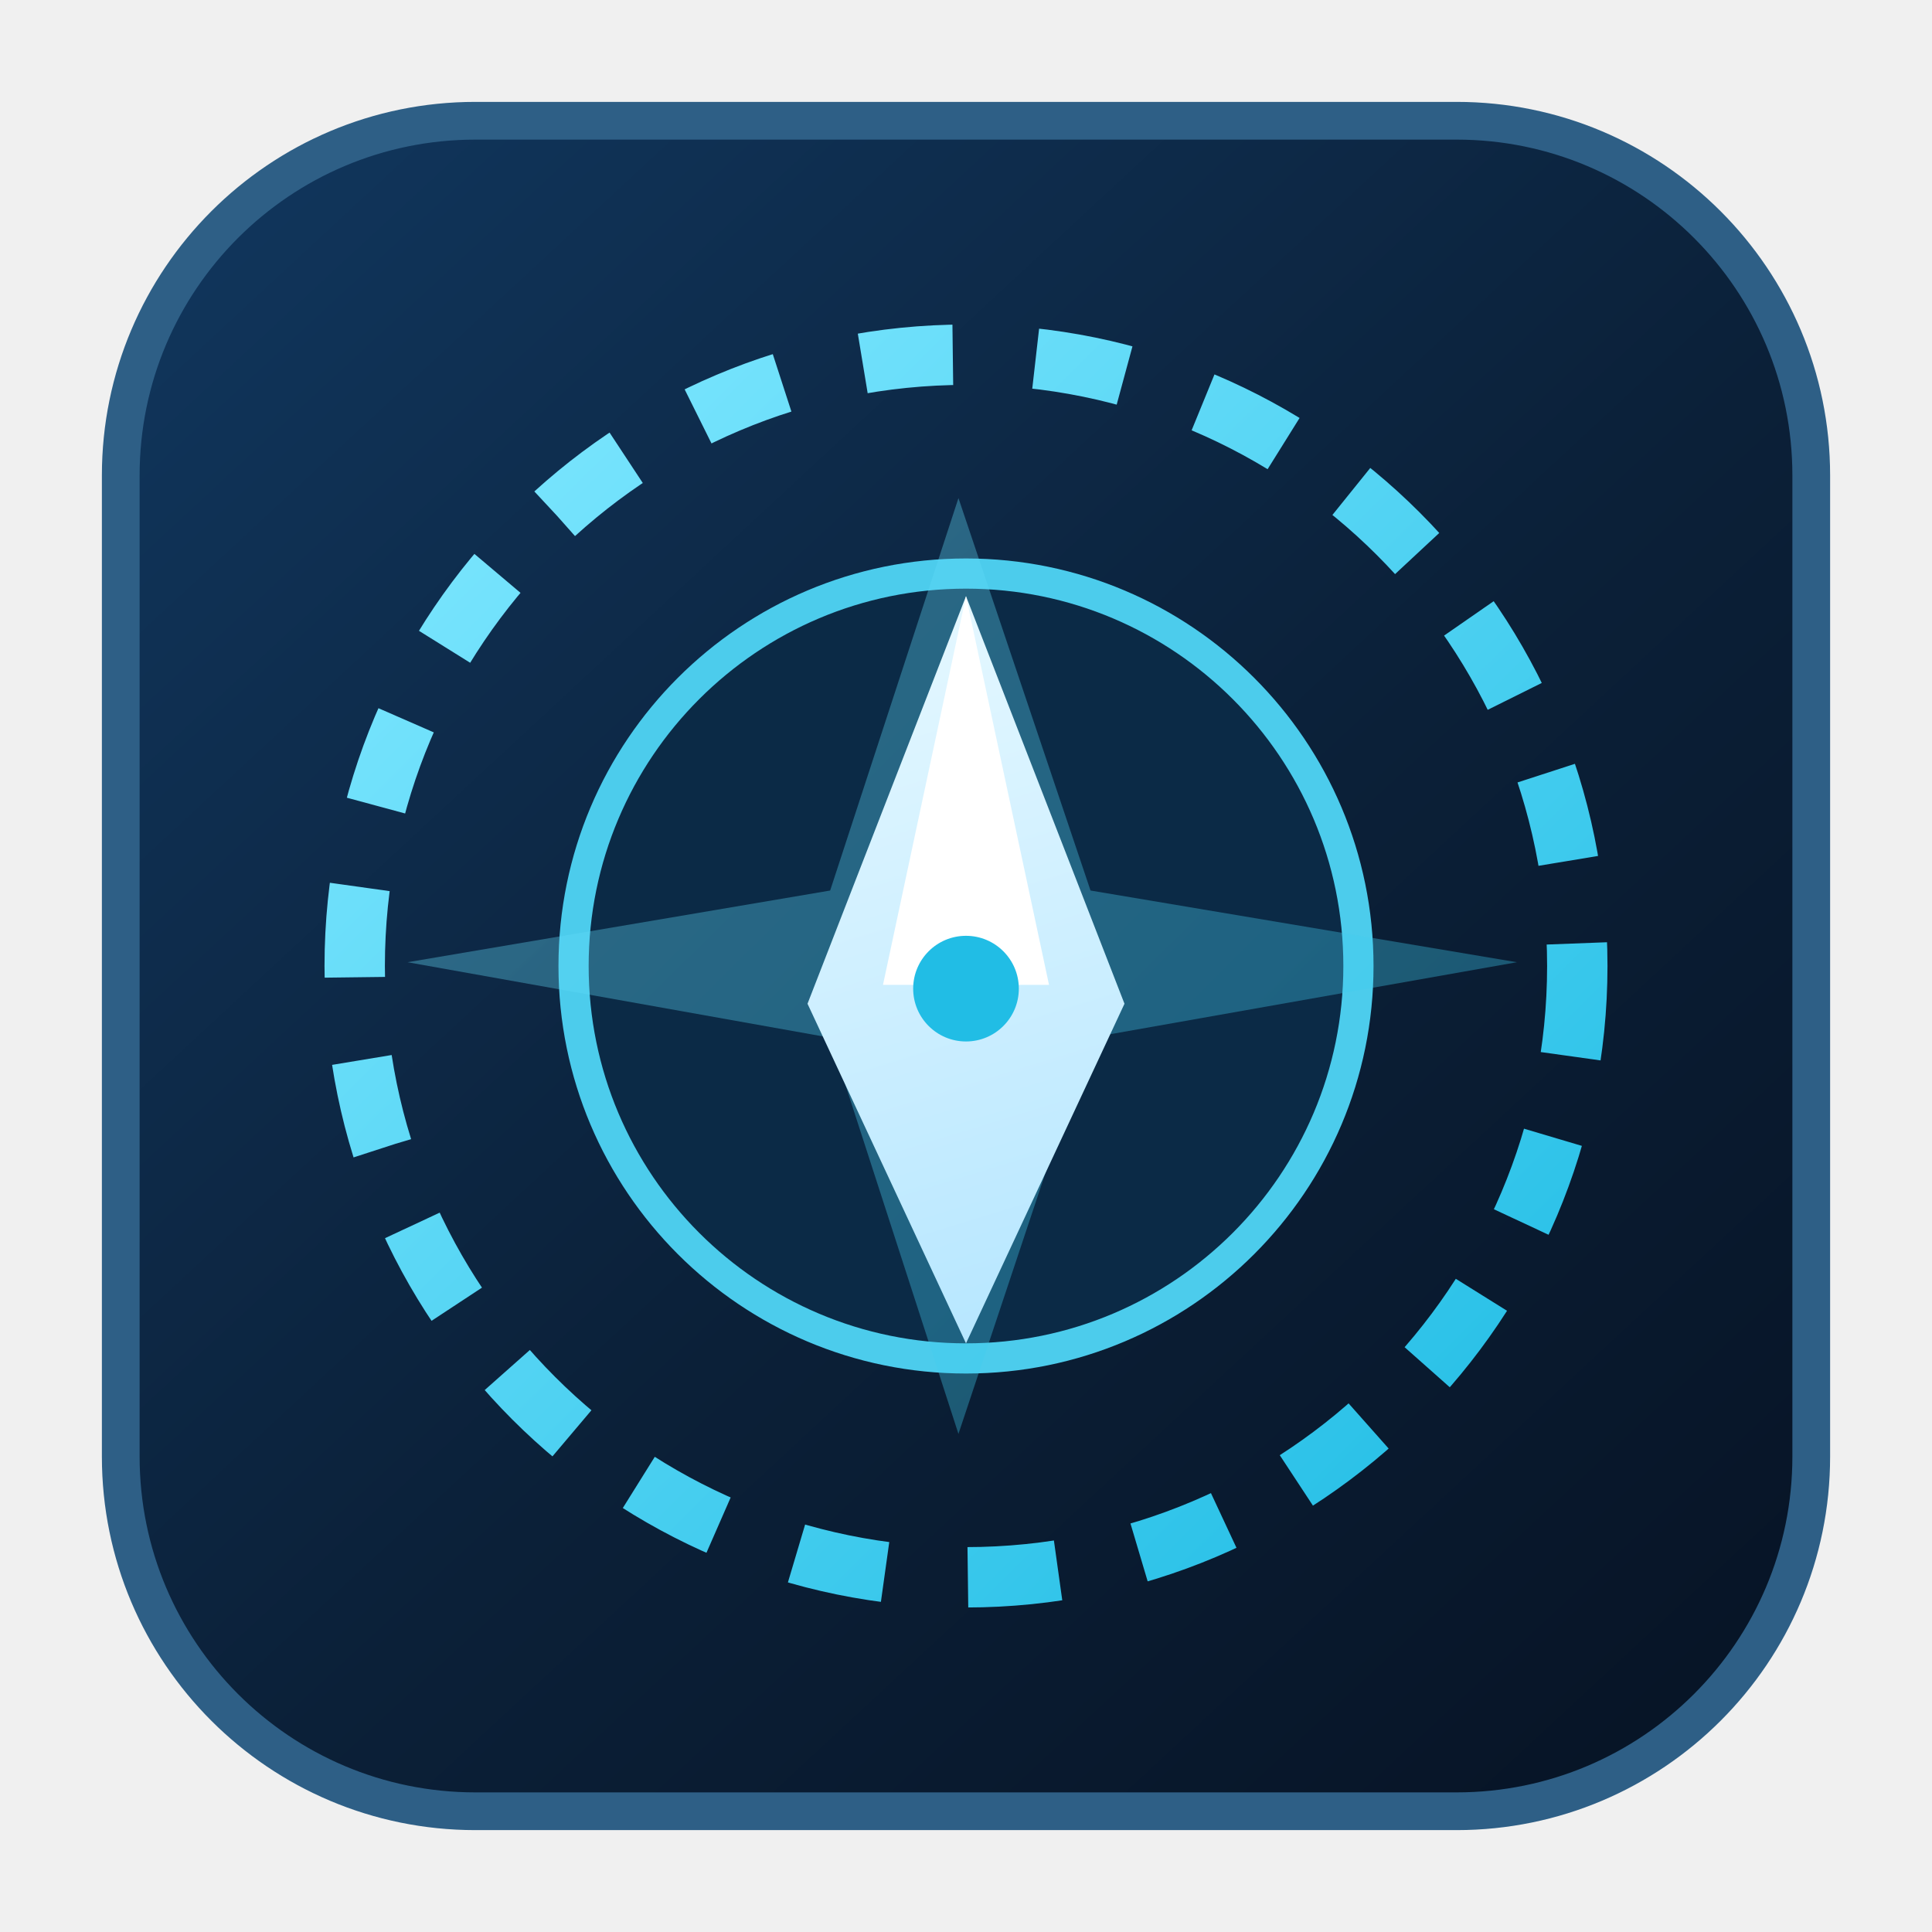
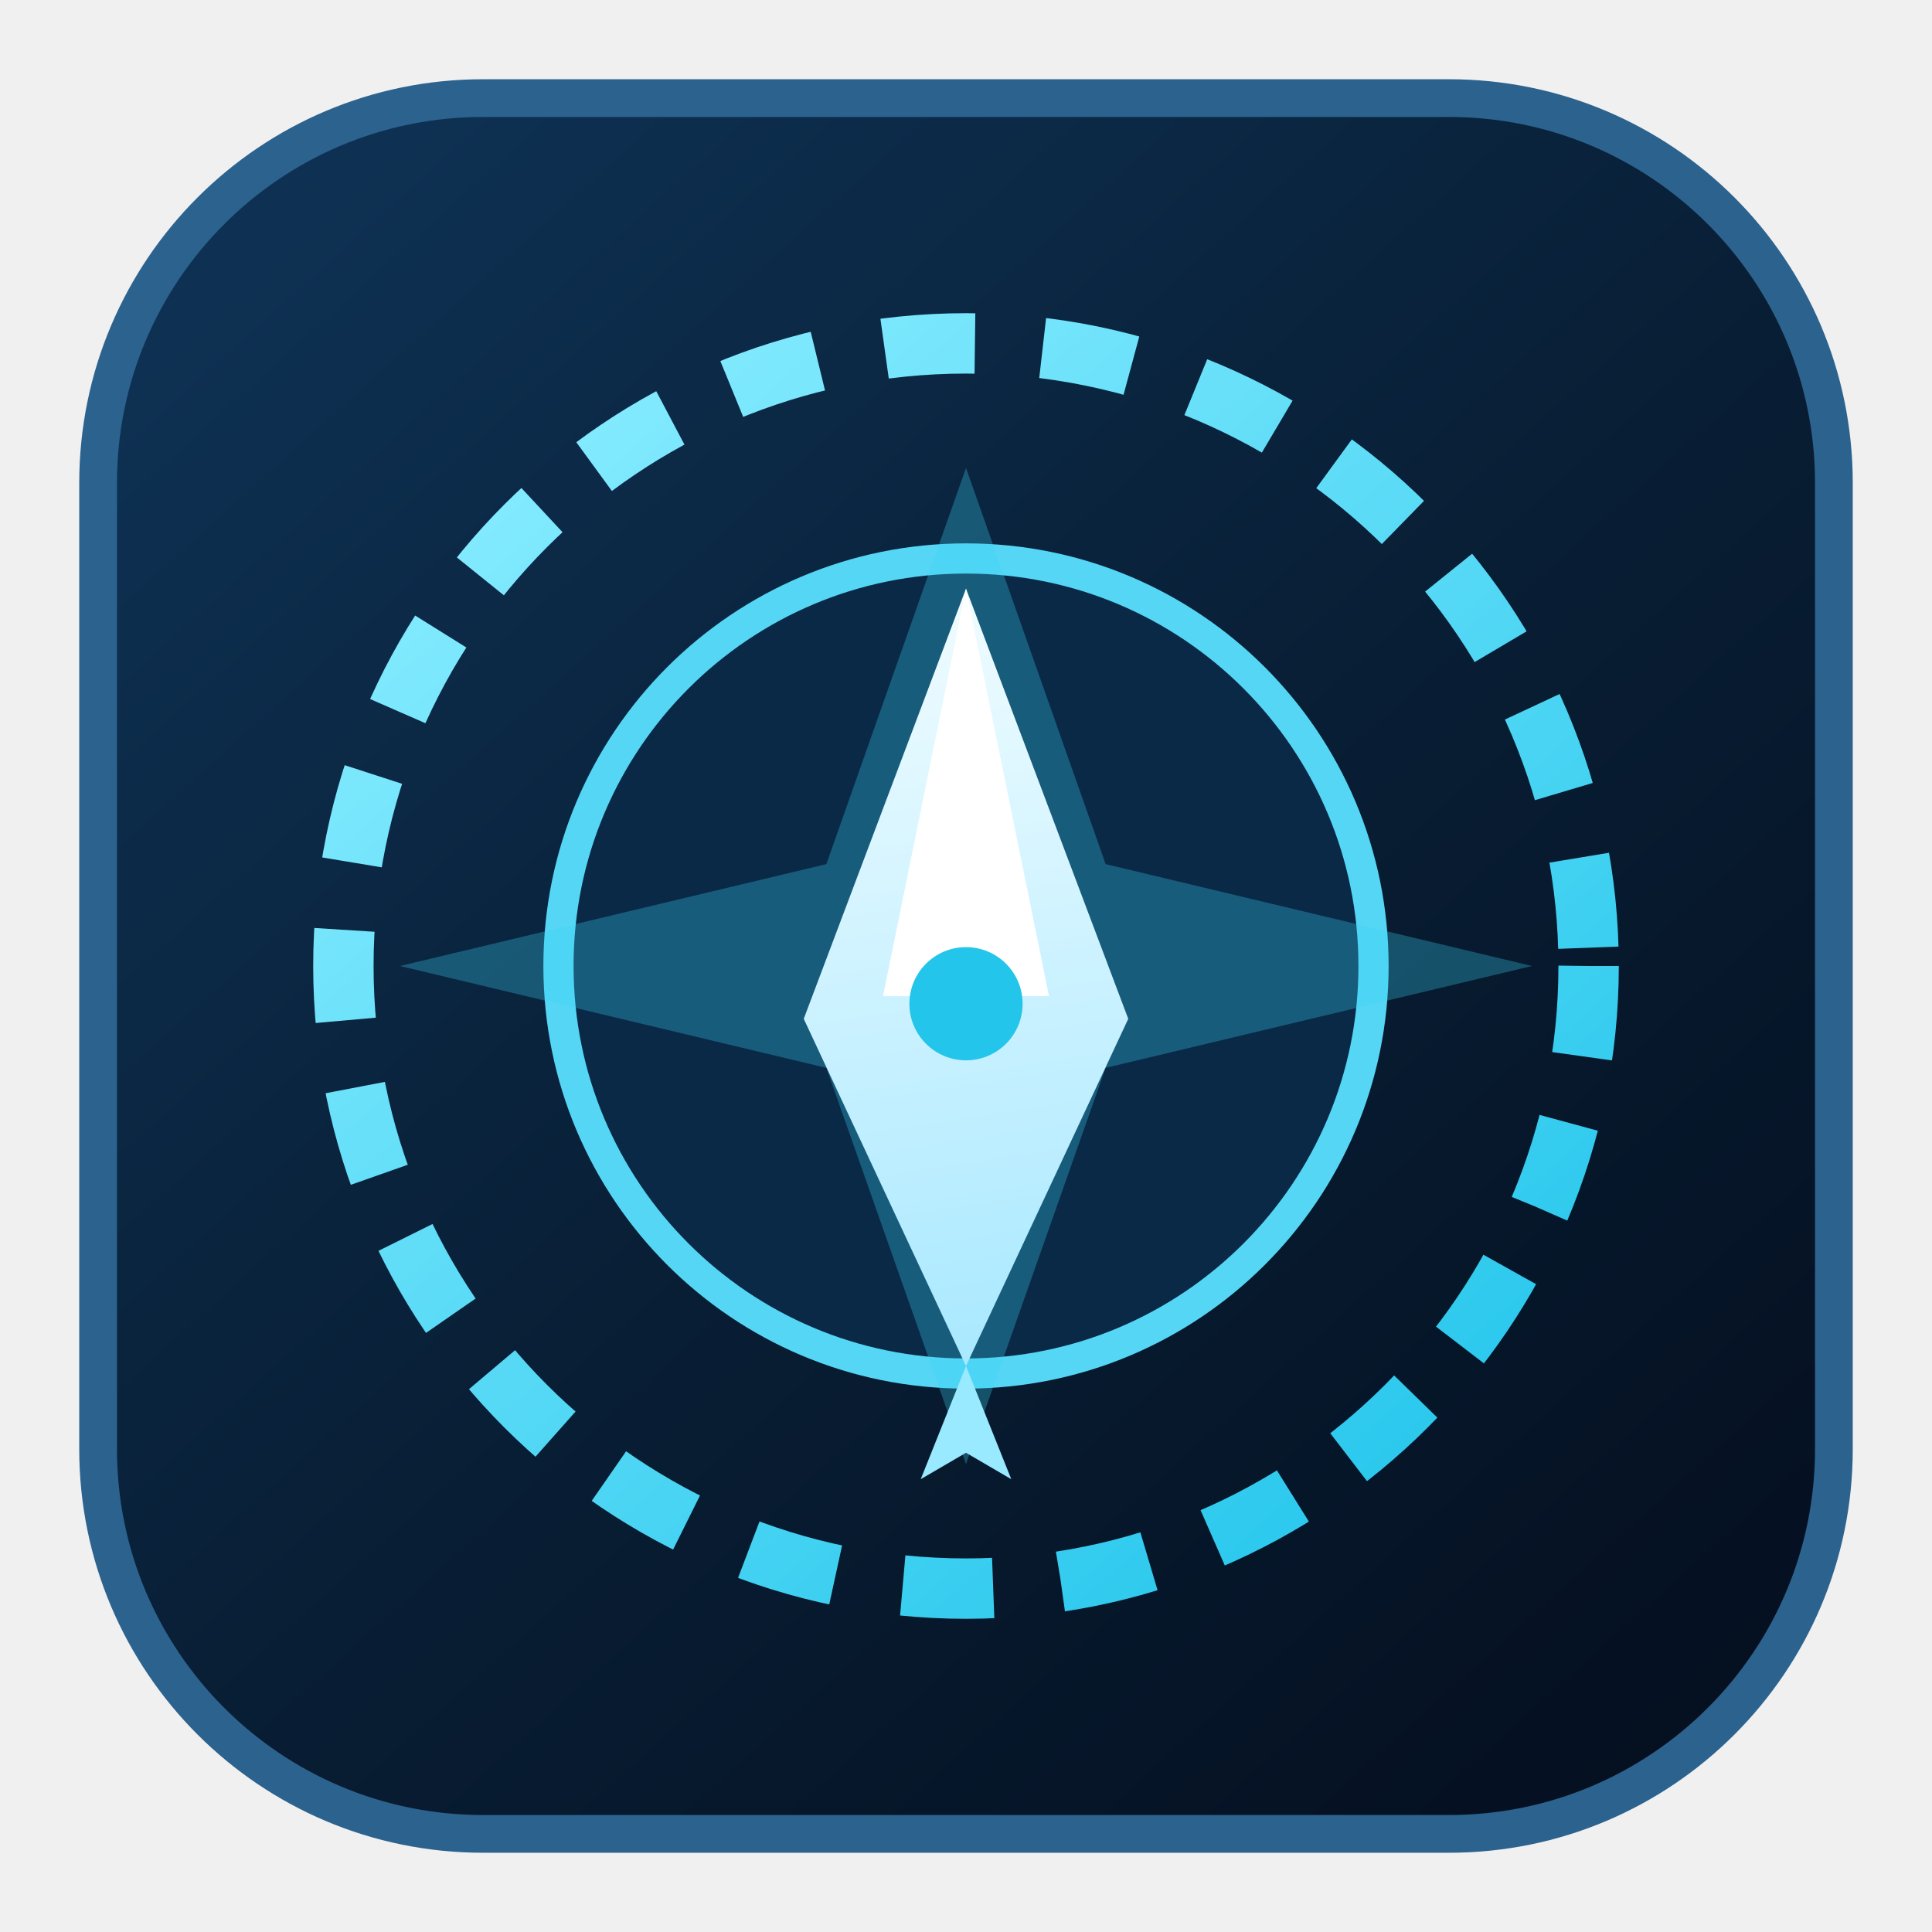
<svg xmlns="http://www.w3.org/2000/svg" width="512" height="512" viewBox="0 0 512 512" fill="none">
  <defs>
-     <linearGradient id="bg" x1="64" y1="52" x2="448" y2="466" gradientUnits="userSpaceOnUse">
-       <stop stop-color="#10355B" />
-       <stop offset="0.55" stop-color="#0B2038" />
-       <stop offset="1" stop-color="#071426" />
+     <linearGradient id="bg" x1="72" y1="52" x2="440" y2="460" gradientUnits="userSpaceOnUse">
+       <stop stop-color="#0E3153" />
+       <stop offset="0.56" stop-color="#081D33" />
+       <stop offset="1" stop-color="#051021" />
    </linearGradient>
-     <linearGradient id="glow" x1="118" y1="98" x2="420" y2="402" gradientUnits="userSpaceOnUse">
-       <stop stop-color="#7EE7FF" />
-       <stop offset="1" stop-color="#21BDE5" />
+     <linearGradient id="ring" x1="130" y1="106" x2="392" y2="404" gradientUnits="userSpaceOnUse">
+       <stop stop-color="#87ECFF" />
+       <stop offset="1" stop-color="#25C6EC" />
    </linearGradient>
-     <linearGradient id="plane" x1="240" y1="154" x2="301" y2="352" gradientUnits="userSpaceOnUse">
-       <stop stop-color="#E6F8FF" />
-       <stop offset="1" stop-color="#B5E6FF" />
+     <linearGradient id="ship" x1="246" y1="154" x2="278" y2="364" gradientUnits="userSpaceOnUse">
+       <stop stop-color="#F1FCFF" />
+       <stop offset="1" stop-color="#A7E8FF" />
    </linearGradient>
  </defs>
-   <rect x="32" y="32" width="448" height="448" rx="94" fill="url(#bg)" />
-   <rect x="32" y="32" width="448" height="448" rx="94" stroke="#2E5F86" stroke-width="10" />
-   <circle cx="256" cy="256" r="162" stroke="url(#glow)" stroke-width="16" stroke-dasharray="24 22" />
-   <circle cx="256" cy="256" r="104" fill="#0B2A46" stroke="#4CCCEC" stroke-width="8" />
-   <path d="M254 132L289 236L402 255L289 275L254 380L220 275L108 255L220 236L254 132Z" fill="url(#glow)" fill-opacity="0.35" />
-   <path d="M256 158L298 266L256 356L214 266L256 158Z" fill="url(#plane)" />
-   <path d="M256 158L278 261H234L256 158Z" fill="#FFFFFF" />
-   <circle cx="256" cy="262" r="14" fill="#21BDE5" />
+   <rect x="26" y="26" width="460" height="460" rx="102" fill="url(#bg)" />
+   <rect x="26" y="26" width="460" height="460" rx="102" stroke="#2C628E" stroke-width="10" />
+   <circle cx="256" cy="256" r="165" stroke="url(#ring)" stroke-width="16" stroke-dasharray="24 18" />
+   <circle cx="256" cy="256" r="108" fill="#0A2947" stroke="#56D6F5" stroke-width="8" />
+   <path d="M256 124L293 229L406 256L293 283L256 388L219 283L106 256L219 229L256 124Z" fill="#39D2F4" fill-opacity="0.3" />
+   <path d="M256 156L299 270L256 362L213 270L256 156Z" fill="url(#ship)" />
+   <path d="M256 156L278 264H234L256 156Z" fill="#FFFFFF" />
+   <path d="M256 362L268 392L256 385L244 392L256 362Z" fill="#99E9FF" />
+   <circle cx="256" cy="266" r="15" fill="#23C5EA" />
</svg>
